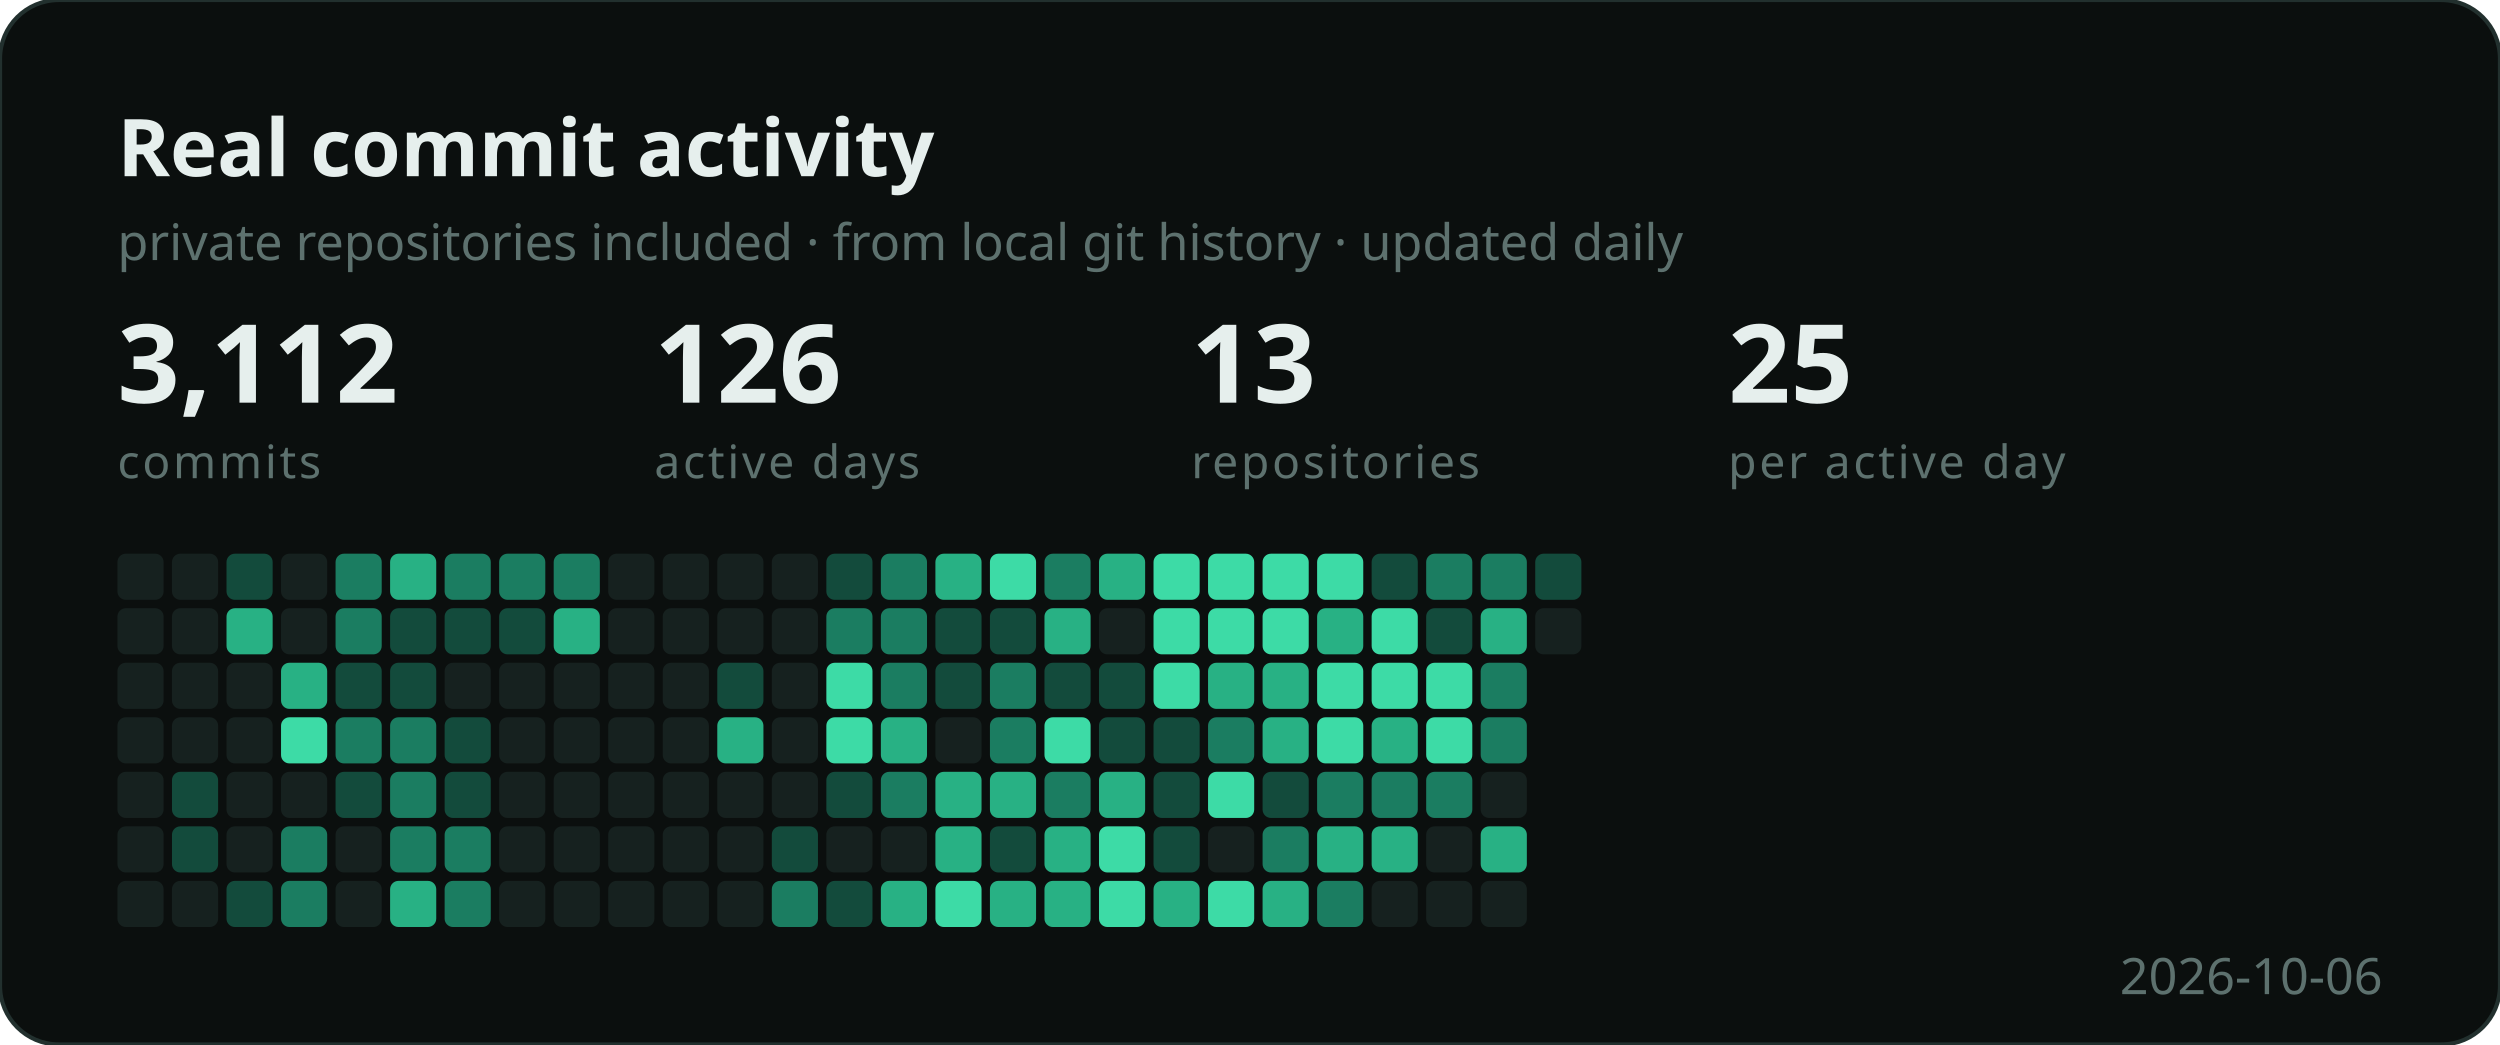
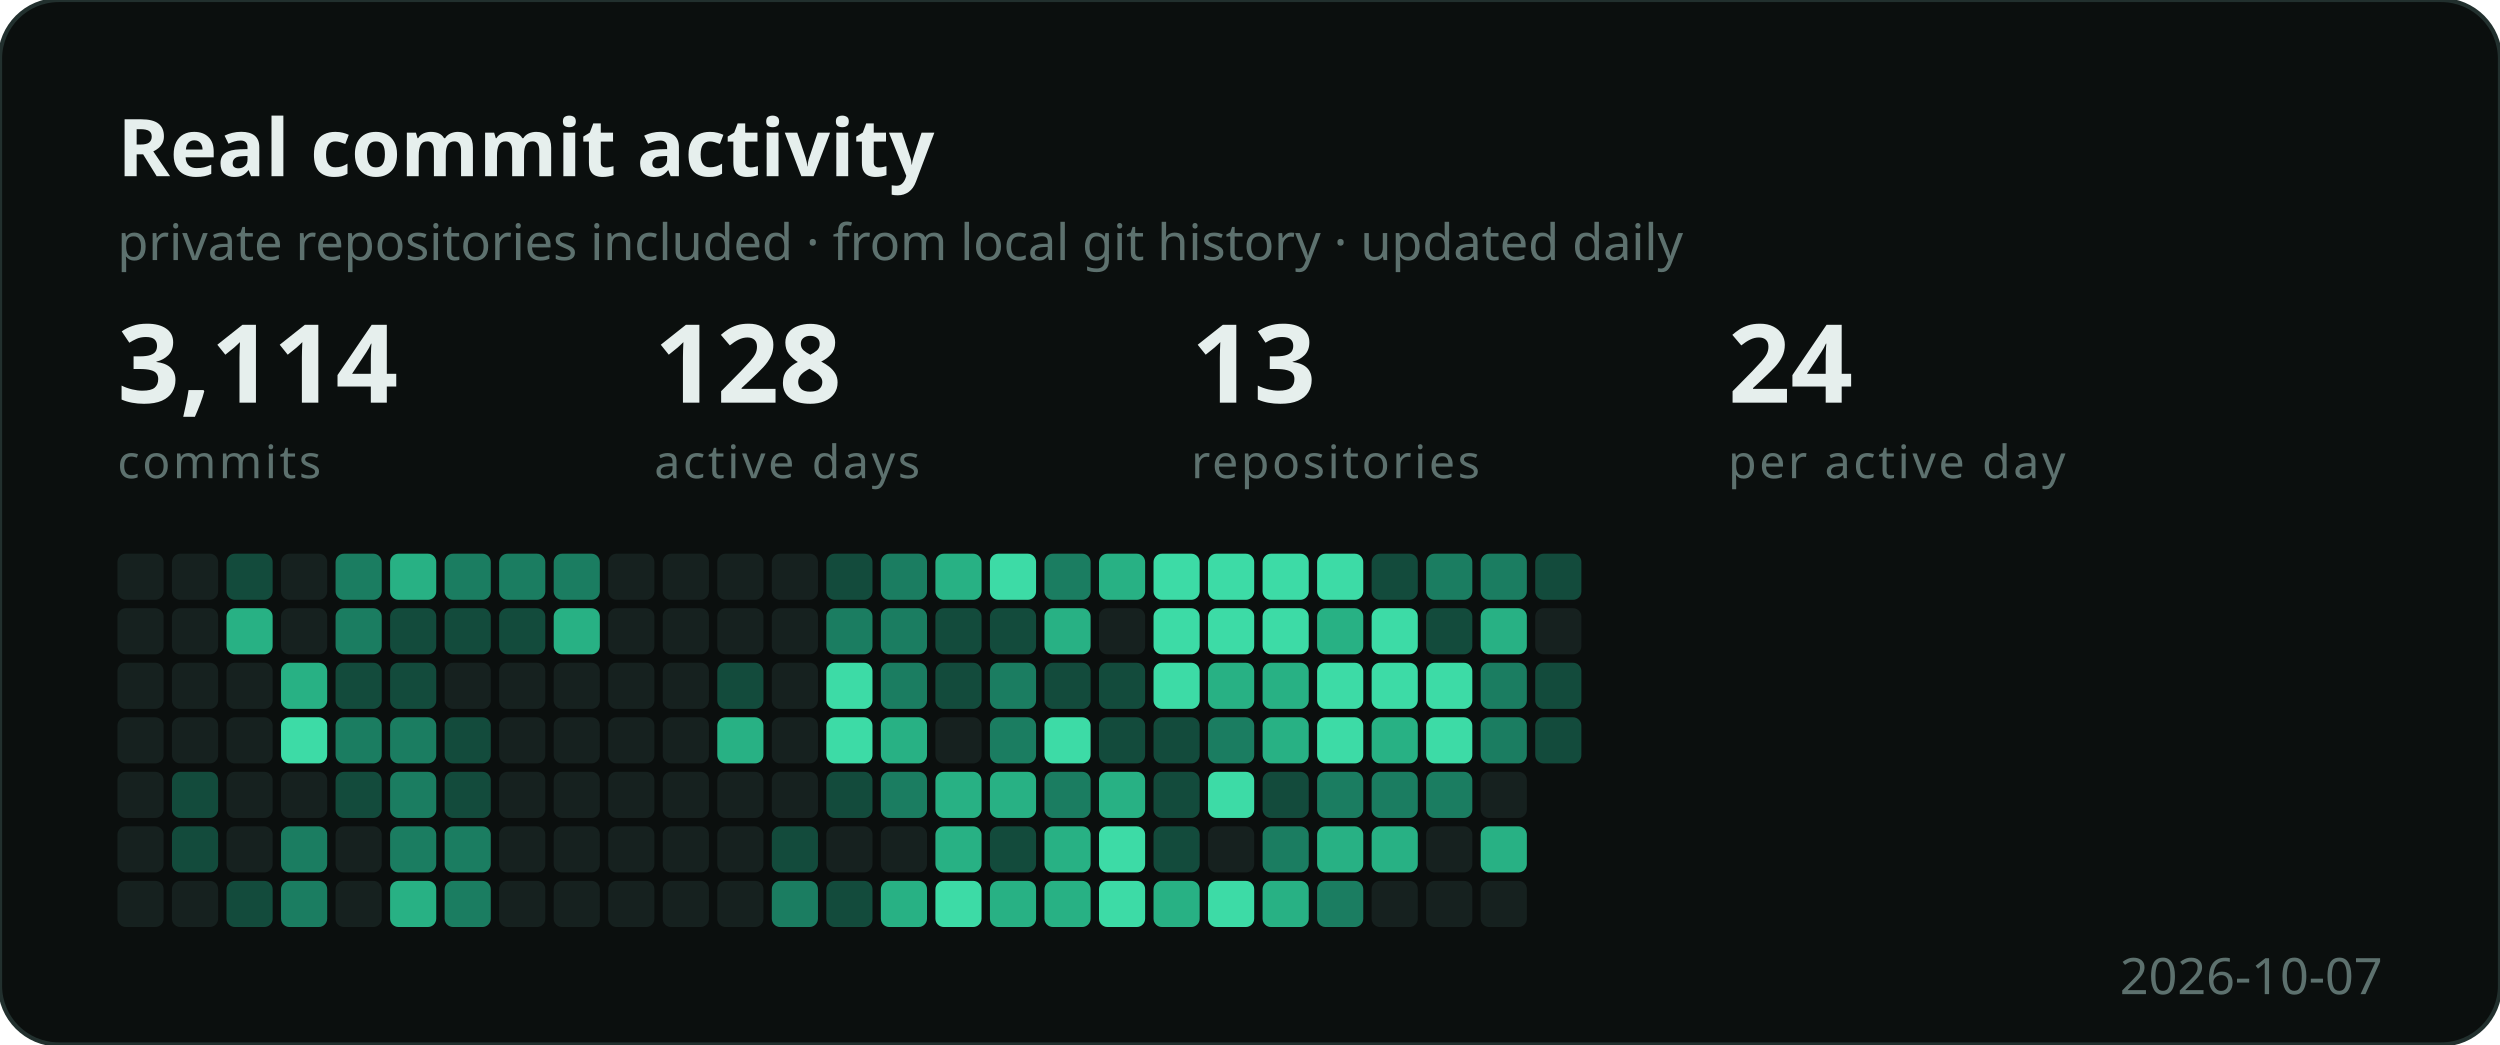
<svg xmlns="http://www.w3.org/2000/svg" width="596" height="249" viewBox="0 0 596 249" role="img" aria-label="Developer activity">
  <style>
    .b { font: 700 19px "Segoe UI", Ubuntu, sans-serif; fill: #e6efed; }
    .s { font: 400 12px "Segoe UI", Ubuntu, sans-serif; fill: #5d716e; }
    .n { font: 700 26px "Segoe UI", Ubuntu, sans-serif; fill: #e6efed; }
    .e { font: 400 11px "Segoe UI", Ubuntu, sans-serif; fill: #5d716e;
          letter-spacing: .06em; text-transform: uppercase; }
  </style>
  <rect width="596" height="249" rx="14" fill="#0b0f0e" stroke="#22302e" />
  <text x="28" y="42" class="b">Real commit activity</text>
  <text x="28" y="62" class="s">private repositories included · from local git history · updated daily</text>
-   <text x="28" y="96" class="n">3,112</text>
+   <text x="28" y="96" class="n">3,114</text>
  <text x="28" y="114" class="e">commits</text>
-   <text x="156" y="96" class="n">126</text>
+   <text x="156" y="96" class="n">128</text>
  <text x="156" y="114" class="e">active days</text>
  <text x="284" y="96" class="n">13</text>
  <text x="284" y="114" class="e">repositories</text>
-   <text x="412" y="96" class="n">25</text>
+   <text x="412" y="96" class="n">24</text>
  <text x="412" y="114" class="e">per active day</text>
  <g transform="translate(28,132)">
    <rect x="0" y="0" width="11" height="11" rx="2" fill="#16211f" />
    <rect x="0" y="13" width="11" height="11" rx="2" fill="#16211f" />
    <rect x="0" y="26" width="11" height="11" rx="2" fill="#16211f" />
    <rect x="0" y="39" width="11" height="11" rx="2" fill="#16211f" />
    <rect x="0" y="52" width="11" height="11" rx="2" fill="#16211f" />
    <rect x="0" y="65" width="11" height="11" rx="2" fill="#16211f" />
    <rect x="0" y="78" width="11" height="11" rx="2" fill="#16211f" />
    <rect x="13" y="0" width="11" height="11" rx="2" fill="#16211f" />
    <rect x="13" y="13" width="11" height="11" rx="2" fill="#16211f" />
    <rect x="13" y="26" width="11" height="11" rx="2" fill="#16211f" />
    <rect x="13" y="39" width="11" height="11" rx="2" fill="#16211f" />
    <rect x="13" y="52" width="11" height="11" rx="2" fill="#134b3c" />
    <rect x="13" y="65" width="11" height="11" rx="2" fill="#134b3c" />
    <rect x="13" y="78" width="11" height="11" rx="2" fill="#16211f" />
    <rect x="26" y="0" width="11" height="11" rx="2" fill="#134b3c" />
    <rect x="26" y="13" width="11" height="11" rx="2" fill="#28b184" />
    <rect x="26" y="26" width="11" height="11" rx="2" fill="#16211f" />
    <rect x="26" y="39" width="11" height="11" rx="2" fill="#16211f" />
    <rect x="26" y="52" width="11" height="11" rx="2" fill="#16211f" />
    <rect x="26" y="65" width="11" height="11" rx="2" fill="#16211f" />
    <rect x="26" y="78" width="11" height="11" rx="2" fill="#134b3c" />
    <rect x="39" y="0" width="11" height="11" rx="2" fill="#16211f" />
    <rect x="39" y="13" width="11" height="11" rx="2" fill="#16211f" />
    <rect x="39" y="26" width="11" height="11" rx="2" fill="#28b184" />
    <rect x="39" y="39" width="11" height="11" rx="2" fill="#3ddba6" />
    <rect x="39" y="52" width="11" height="11" rx="2" fill="#16211f" />
    <rect x="39" y="65" width="11" height="11" rx="2" fill="#1b7d61" />
    <rect x="39" y="78" width="11" height="11" rx="2" fill="#1b7d61" />
    <rect x="52" y="0" width="11" height="11" rx="2" fill="#1b7d61" />
    <rect x="52" y="13" width="11" height="11" rx="2" fill="#1b7d61" />
    <rect x="52" y="26" width="11" height="11" rx="2" fill="#134b3c" />
    <rect x="52" y="39" width="11" height="11" rx="2" fill="#1b7d61" />
    <rect x="52" y="52" width="11" height="11" rx="2" fill="#134b3c" />
    <rect x="52" y="65" width="11" height="11" rx="2" fill="#16211f" />
    <rect x="52" y="78" width="11" height="11" rx="2" fill="#16211f" />
    <rect x="65" y="0" width="11" height="11" rx="2" fill="#28b184" />
    <rect x="65" y="13" width="11" height="11" rx="2" fill="#134b3c" />
    <rect x="65" y="26" width="11" height="11" rx="2" fill="#134b3c" />
    <rect x="65" y="39" width="11" height="11" rx="2" fill="#1b7d61" />
    <rect x="65" y="52" width="11" height="11" rx="2" fill="#1b7d61" />
    <rect x="65" y="65" width="11" height="11" rx="2" fill="#1b7d61" />
    <rect x="65" y="78" width="11" height="11" rx="2" fill="#28b184" />
    <rect x="78" y="0" width="11" height="11" rx="2" fill="#1b7d61" />
    <rect x="78" y="13" width="11" height="11" rx="2" fill="#134b3c" />
    <rect x="78" y="26" width="11" height="11" rx="2" fill="#16211f" />
    <rect x="78" y="39" width="11" height="11" rx="2" fill="#134b3c" />
    <rect x="78" y="52" width="11" height="11" rx="2" fill="#134b3c" />
    <rect x="78" y="65" width="11" height="11" rx="2" fill="#1b7d61" />
    <rect x="78" y="78" width="11" height="11" rx="2" fill="#1b7d61" />
    <rect x="91" y="0" width="11" height="11" rx="2" fill="#1b7d61" />
    <rect x="91" y="13" width="11" height="11" rx="2" fill="#134b3c" />
    <rect x="91" y="26" width="11" height="11" rx="2" fill="#16211f" />
    <rect x="91" y="39" width="11" height="11" rx="2" fill="#16211f" />
    <rect x="91" y="52" width="11" height="11" rx="2" fill="#16211f" />
    <rect x="91" y="65" width="11" height="11" rx="2" fill="#16211f" />
    <rect x="91" y="78" width="11" height="11" rx="2" fill="#16211f" />
    <rect x="104" y="0" width="11" height="11" rx="2" fill="#1b7d61" />
    <rect x="104" y="13" width="11" height="11" rx="2" fill="#28b184" />
    <rect x="104" y="26" width="11" height="11" rx="2" fill="#16211f" />
    <rect x="104" y="39" width="11" height="11" rx="2" fill="#16211f" />
    <rect x="104" y="52" width="11" height="11" rx="2" fill="#16211f" />
    <rect x="104" y="65" width="11" height="11" rx="2" fill="#16211f" />
    <rect x="104" y="78" width="11" height="11" rx="2" fill="#16211f" />
    <rect x="117" y="0" width="11" height="11" rx="2" fill="#16211f" />
    <rect x="117" y="13" width="11" height="11" rx="2" fill="#16211f" />
    <rect x="117" y="26" width="11" height="11" rx="2" fill="#16211f" />
    <rect x="117" y="39" width="11" height="11" rx="2" fill="#16211f" />
    <rect x="117" y="52" width="11" height="11" rx="2" fill="#16211f" />
    <rect x="117" y="65" width="11" height="11" rx="2" fill="#16211f" />
    <rect x="117" y="78" width="11" height="11" rx="2" fill="#16211f" />
    <rect x="130" y="0" width="11" height="11" rx="2" fill="#16211f" />
    <rect x="130" y="13" width="11" height="11" rx="2" fill="#16211f" />
    <rect x="130" y="26" width="11" height="11" rx="2" fill="#16211f" />
    <rect x="130" y="39" width="11" height="11" rx="2" fill="#16211f" />
    <rect x="130" y="52" width="11" height="11" rx="2" fill="#16211f" />
    <rect x="130" y="65" width="11" height="11" rx="2" fill="#16211f" />
    <rect x="130" y="78" width="11" height="11" rx="2" fill="#16211f" />
    <rect x="143" y="0" width="11" height="11" rx="2" fill="#16211f" />
    <rect x="143" y="13" width="11" height="11" rx="2" fill="#16211f" />
    <rect x="143" y="26" width="11" height="11" rx="2" fill="#134b3c" />
    <rect x="143" y="39" width="11" height="11" rx="2" fill="#28b184" />
    <rect x="143" y="52" width="11" height="11" rx="2" fill="#16211f" />
    <rect x="143" y="65" width="11" height="11" rx="2" fill="#16211f" />
    <rect x="143" y="78" width="11" height="11" rx="2" fill="#16211f" />
    <rect x="156" y="0" width="11" height="11" rx="2" fill="#16211f" />
    <rect x="156" y="13" width="11" height="11" rx="2" fill="#16211f" />
    <rect x="156" y="26" width="11" height="11" rx="2" fill="#16211f" />
    <rect x="156" y="39" width="11" height="11" rx="2" fill="#16211f" />
    <rect x="156" y="52" width="11" height="11" rx="2" fill="#16211f" />
    <rect x="156" y="65" width="11" height="11" rx="2" fill="#134b3c" />
    <rect x="156" y="78" width="11" height="11" rx="2" fill="#1b7d61" />
    <rect x="169" y="0" width="11" height="11" rx="2" fill="#134b3c" />
    <rect x="169" y="13" width="11" height="11" rx="2" fill="#1b7d61" />
    <rect x="169" y="26" width="11" height="11" rx="2" fill="#3ddba6" />
    <rect x="169" y="39" width="11" height="11" rx="2" fill="#3ddba6" />
    <rect x="169" y="52" width="11" height="11" rx="2" fill="#134b3c" />
    <rect x="169" y="65" width="11" height="11" rx="2" fill="#16211f" />
    <rect x="169" y="78" width="11" height="11" rx="2" fill="#134b3c" />
    <rect x="182" y="0" width="11" height="11" rx="2" fill="#1b7d61" />
    <rect x="182" y="13" width="11" height="11" rx="2" fill="#1b7d61" />
    <rect x="182" y="26" width="11" height="11" rx="2" fill="#1b7d61" />
    <rect x="182" y="39" width="11" height="11" rx="2" fill="#28b184" />
    <rect x="182" y="52" width="11" height="11" rx="2" fill="#1b7d61" />
    <rect x="182" y="65" width="11" height="11" rx="2" fill="#16211f" />
    <rect x="182" y="78" width="11" height="11" rx="2" fill="#28b184" />
    <rect x="195" y="0" width="11" height="11" rx="2" fill="#28b184" />
    <rect x="195" y="13" width="11" height="11" rx="2" fill="#134b3c" />
    <rect x="195" y="26" width="11" height="11" rx="2" fill="#134b3c" />
    <rect x="195" y="39" width="11" height="11" rx="2" fill="#16211f" />
    <rect x="195" y="52" width="11" height="11" rx="2" fill="#28b184" />
    <rect x="195" y="65" width="11" height="11" rx="2" fill="#28b184" />
    <rect x="195" y="78" width="11" height="11" rx="2" fill="#3ddba6" />
    <rect x="208" y="0" width="11" height="11" rx="2" fill="#3ddba6" />
    <rect x="208" y="13" width="11" height="11" rx="2" fill="#134b3c" />
    <rect x="208" y="26" width="11" height="11" rx="2" fill="#1b7d61" />
    <rect x="208" y="39" width="11" height="11" rx="2" fill="#1b7d61" />
    <rect x="208" y="52" width="11" height="11" rx="2" fill="#28b184" />
    <rect x="208" y="65" width="11" height="11" rx="2" fill="#134b3c" />
    <rect x="208" y="78" width="11" height="11" rx="2" fill="#28b184" />
    <rect x="221" y="0" width="11" height="11" rx="2" fill="#1b7d61" />
    <rect x="221" y="13" width="11" height="11" rx="2" fill="#28b184" />
    <rect x="221" y="26" width="11" height="11" rx="2" fill="#134b3c" />
    <rect x="221" y="39" width="11" height="11" rx="2" fill="#3ddba6" />
    <rect x="221" y="52" width="11" height="11" rx="2" fill="#1b7d61" />
    <rect x="221" y="65" width="11" height="11" rx="2" fill="#28b184" />
    <rect x="221" y="78" width="11" height="11" rx="2" fill="#28b184" />
    <rect x="234" y="0" width="11" height="11" rx="2" fill="#28b184" />
    <rect x="234" y="13" width="11" height="11" rx="2" fill="#16211f" />
    <rect x="234" y="26" width="11" height="11" rx="2" fill="#134b3c" />
    <rect x="234" y="39" width="11" height="11" rx="2" fill="#134b3c" />
    <rect x="234" y="52" width="11" height="11" rx="2" fill="#28b184" />
    <rect x="234" y="65" width="11" height="11" rx="2" fill="#3ddba6" />
    <rect x="234" y="78" width="11" height="11" rx="2" fill="#3ddba6" />
    <rect x="247" y="0" width="11" height="11" rx="2" fill="#3ddba6" />
    <rect x="247" y="13" width="11" height="11" rx="2" fill="#3ddba6" />
    <rect x="247" y="26" width="11" height="11" rx="2" fill="#3ddba6" />
    <rect x="247" y="39" width="11" height="11" rx="2" fill="#134b3c" />
    <rect x="247" y="52" width="11" height="11" rx="2" fill="#134b3c" />
    <rect x="247" y="65" width="11" height="11" rx="2" fill="#134b3c" />
    <rect x="247" y="78" width="11" height="11" rx="2" fill="#28b184" />
    <rect x="260" y="0" width="11" height="11" rx="2" fill="#3ddba6" />
    <rect x="260" y="13" width="11" height="11" rx="2" fill="#3ddba6" />
    <rect x="260" y="26" width="11" height="11" rx="2" fill="#28b184" />
    <rect x="260" y="39" width="11" height="11" rx="2" fill="#1b7d61" />
    <rect x="260" y="52" width="11" height="11" rx="2" fill="#3ddba6" />
    <rect x="260" y="65" width="11" height="11" rx="2" fill="#16211f" />
    <rect x="260" y="78" width="11" height="11" rx="2" fill="#3ddba6" />
    <rect x="273" y="0" width="11" height="11" rx="2" fill="#3ddba6" />
    <rect x="273" y="13" width="11" height="11" rx="2" fill="#3ddba6" />
    <rect x="273" y="26" width="11" height="11" rx="2" fill="#28b184" />
    <rect x="273" y="39" width="11" height="11" rx="2" fill="#28b184" />
    <rect x="273" y="52" width="11" height="11" rx="2" fill="#134b3c" />
    <rect x="273" y="65" width="11" height="11" rx="2" fill="#1b7d61" />
    <rect x="273" y="78" width="11" height="11" rx="2" fill="#28b184" />
    <rect x="286" y="0" width="11" height="11" rx="2" fill="#3ddba6" />
    <rect x="286" y="13" width="11" height="11" rx="2" fill="#28b184" />
    <rect x="286" y="26" width="11" height="11" rx="2" fill="#3ddba6" />
    <rect x="286" y="39" width="11" height="11" rx="2" fill="#3ddba6" />
    <rect x="286" y="52" width="11" height="11" rx="2" fill="#1b7d61" />
    <rect x="286" y="65" width="11" height="11" rx="2" fill="#28b184" />
    <rect x="286" y="78" width="11" height="11" rx="2" fill="#1b7d61" />
    <rect x="299" y="0" width="11" height="11" rx="2" fill="#134b3c" />
    <rect x="299" y="13" width="11" height="11" rx="2" fill="#3ddba6" />
    <rect x="299" y="26" width="11" height="11" rx="2" fill="#3ddba6" />
    <rect x="299" y="39" width="11" height="11" rx="2" fill="#28b184" />
    <rect x="299" y="52" width="11" height="11" rx="2" fill="#1b7d61" />
    <rect x="299" y="65" width="11" height="11" rx="2" fill="#28b184" />
    <rect x="299" y="78" width="11" height="11" rx="2" fill="#16211f" />
    <rect x="312" y="0" width="11" height="11" rx="2" fill="#1b7d61" />
    <rect x="312" y="13" width="11" height="11" rx="2" fill="#134b3c" />
    <rect x="312" y="26" width="11" height="11" rx="2" fill="#3ddba6" />
    <rect x="312" y="39" width="11" height="11" rx="2" fill="#3ddba6" />
    <rect x="312" y="52" width="11" height="11" rx="2" fill="#1b7d61" />
    <rect x="312" y="65" width="11" height="11" rx="2" fill="#16211f" />
    <rect x="312" y="78" width="11" height="11" rx="2" fill="#16211f" />
    <rect x="325" y="0" width="11" height="11" rx="2" fill="#1b7d61" />
    <rect x="325" y="13" width="11" height="11" rx="2" fill="#28b184" />
    <rect x="325" y="26" width="11" height="11" rx="2" fill="#1b7d61" />
    <rect x="325" y="39" width="11" height="11" rx="2" fill="#1b7d61" />
    <rect x="325" y="52" width="11" height="11" rx="2" fill="#16211f" />
    <rect x="325" y="65" width="11" height="11" rx="2" fill="#28b184" />
    <rect x="325" y="78" width="11" height="11" rx="2" fill="#16211f" />
    <rect x="338" y="0" width="11" height="11" rx="2" fill="#134b3c" />
    <rect x="338" y="13" width="11" height="11" rx="2" fill="#16211f" />
+     <rect x="338" y="26" width="11" height="11" rx="2" fill="#134b3c" />
+     <rect x="338" y="39" width="11" height="11" rx="2" fill="#134b3c" />
  </g>
-   <text x="568" y="237" class="s" text-anchor="end">2026-10-06</text>
+   <text x="568" y="237" class="s" text-anchor="end">2026-10-07</text>
</svg>
